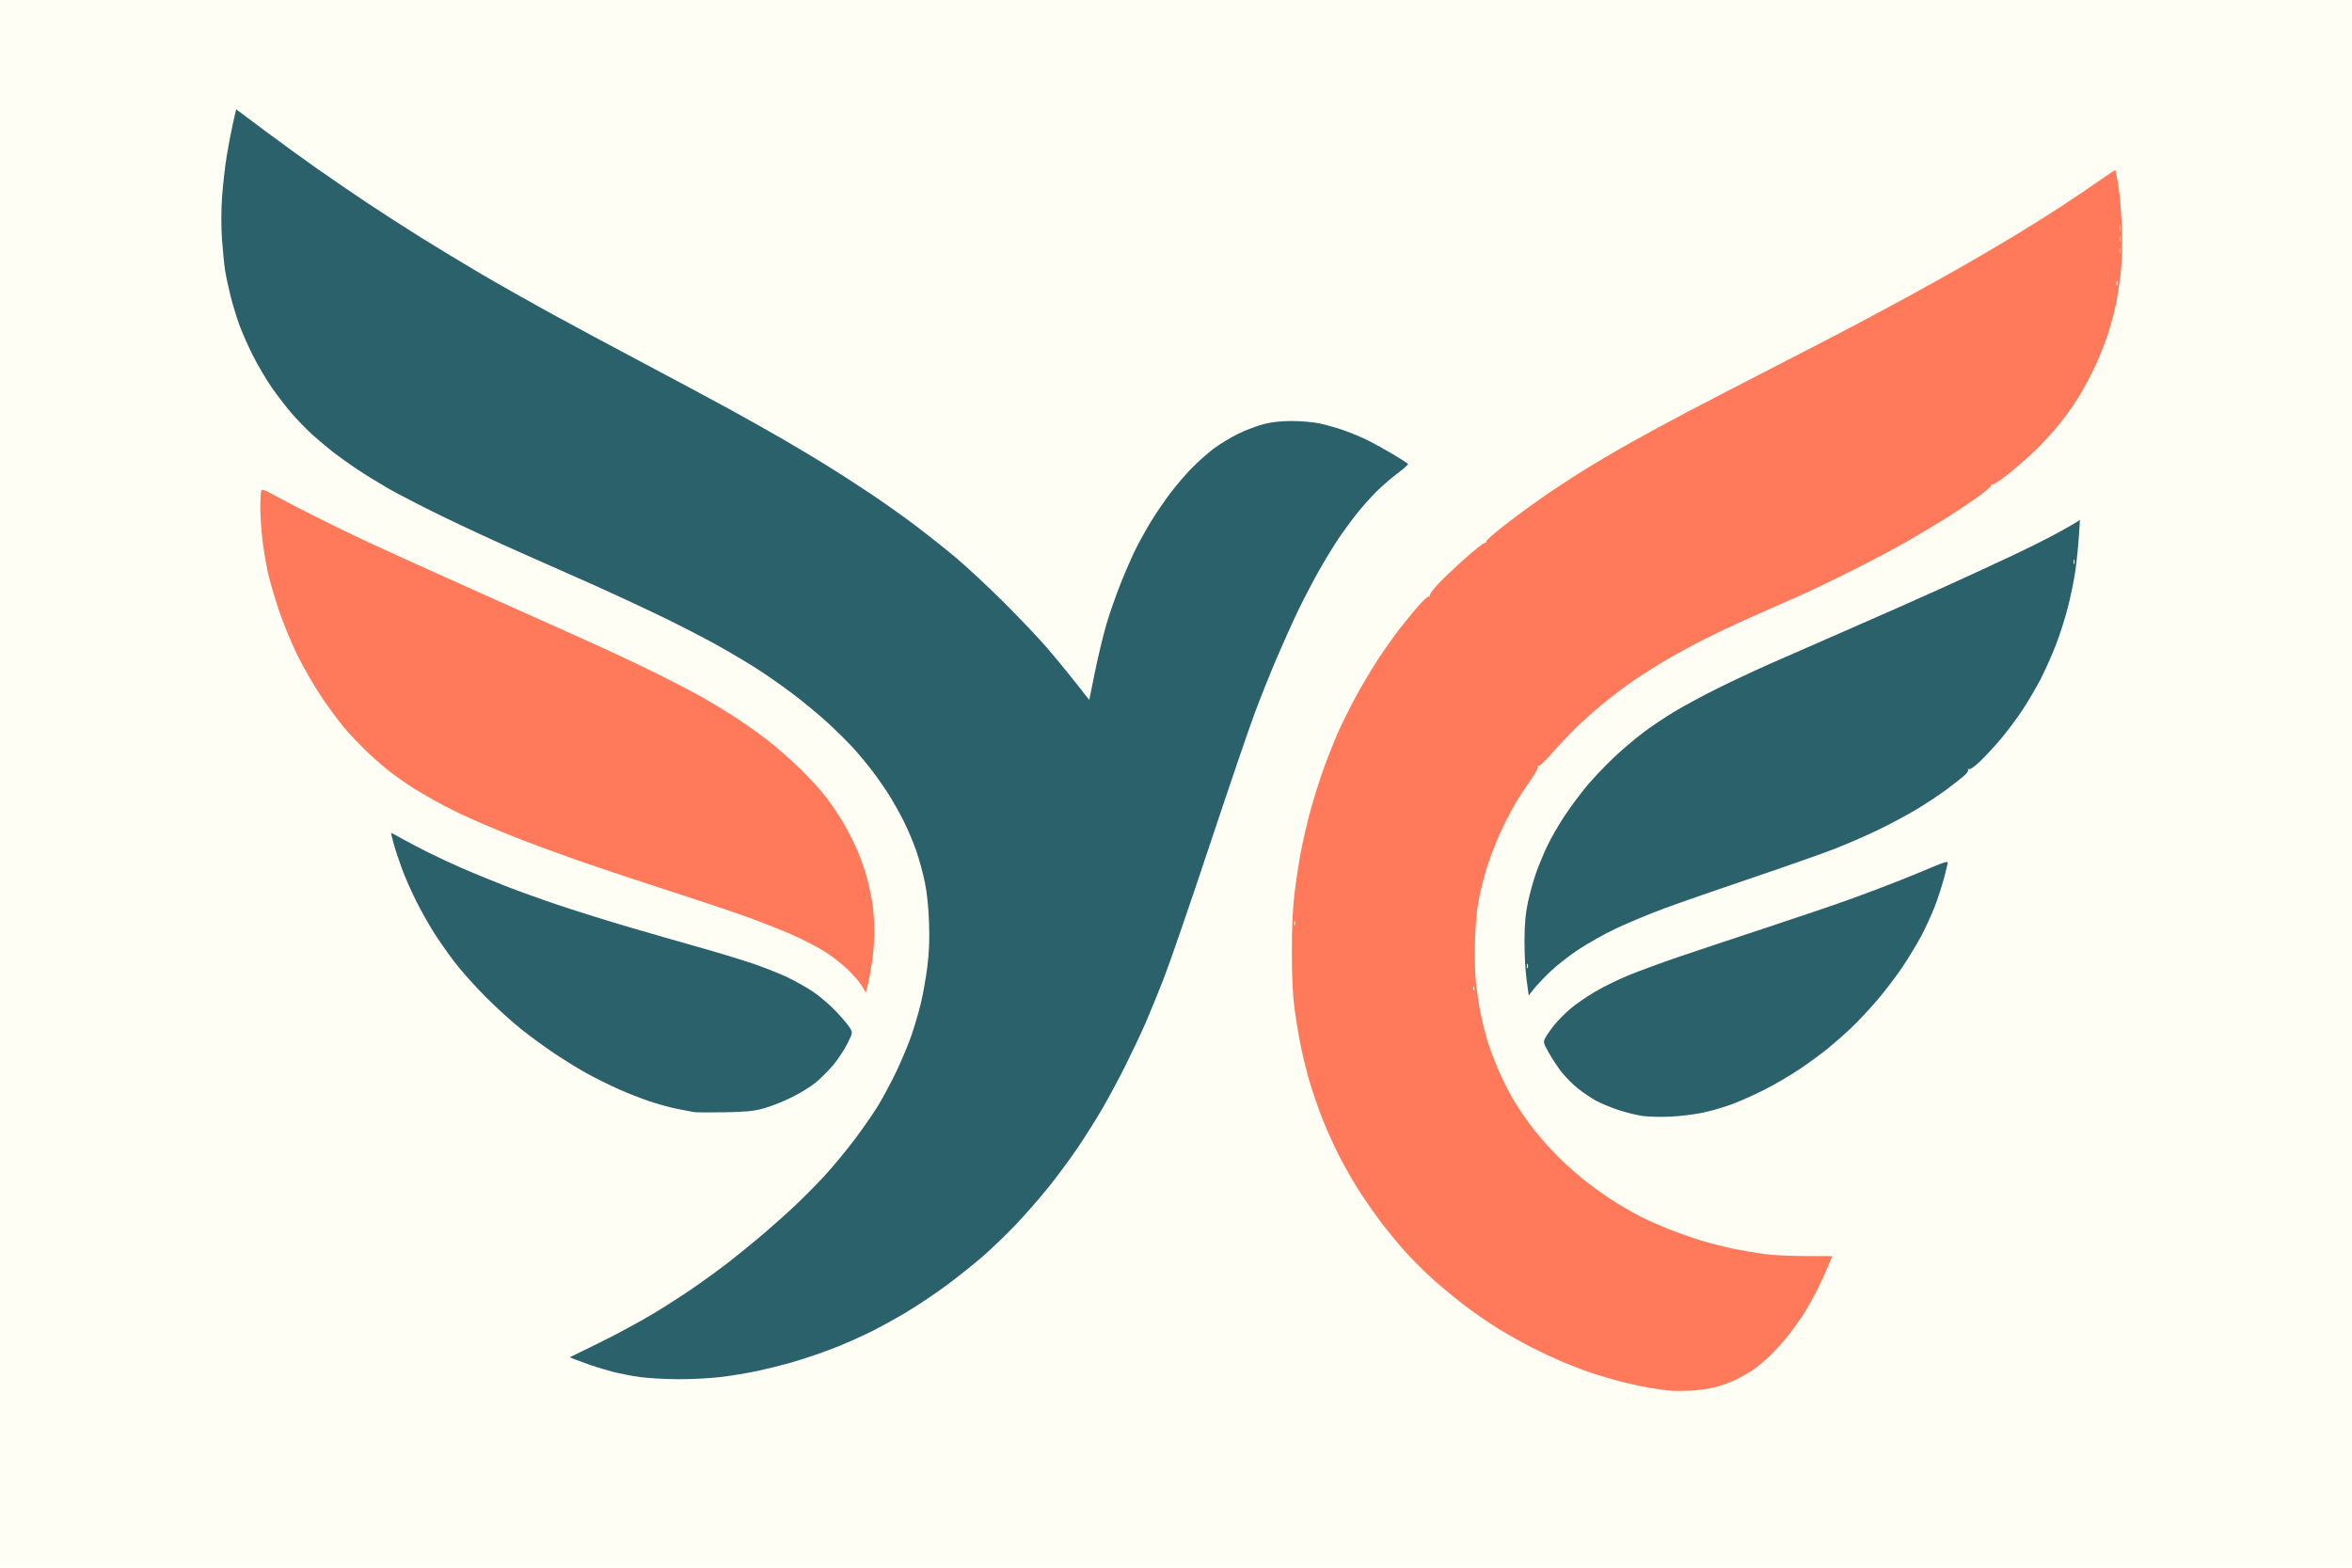
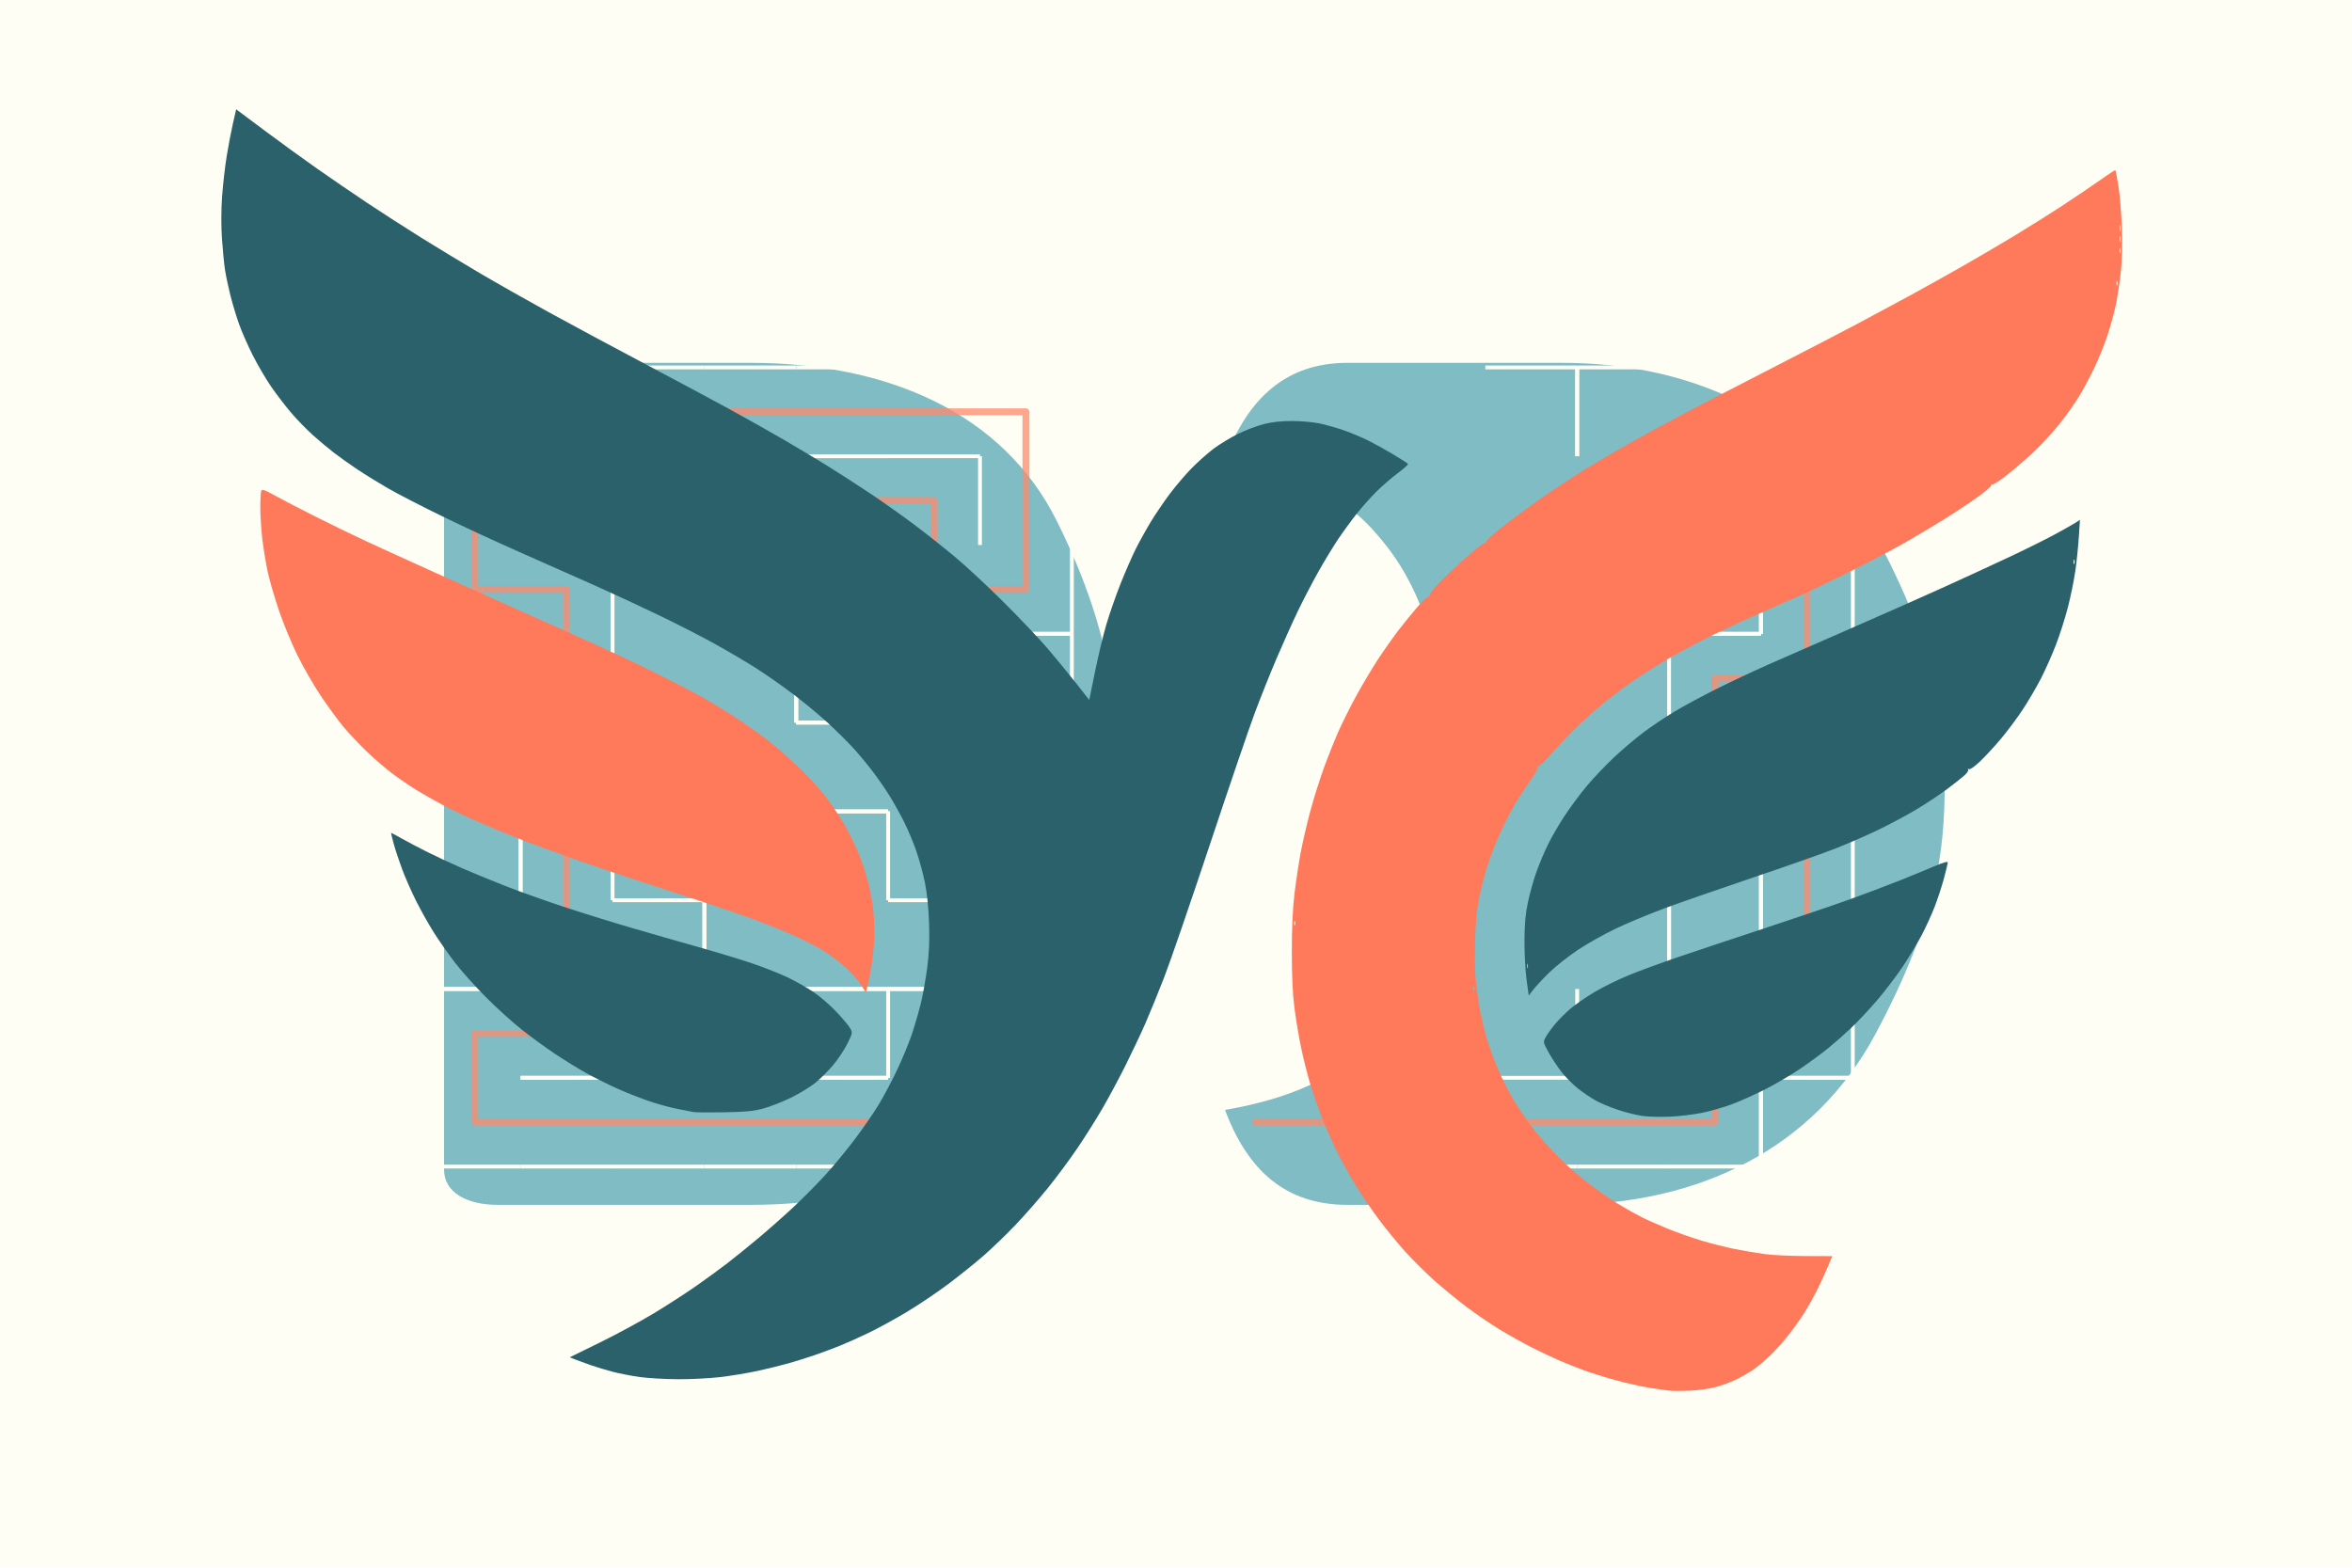
<svg xmlns="http://www.w3.org/2000/svg" width="1536" height="1024" viewBox="0 0 1536 1024">
  <rect width="1536" height="1024" fill="#fffef4" />
+   <g id="brain-maze-backdrop" opacity="0.88">
+     <path d="M 290,260 C 290,245 305,237 325,237 L 490,237 C 580,237 655,270 690,340 C 725,410 730,460 730,511 C 730,562 725,615 690,685 C 655,755 580,787 490,787 L 325,787 C 305,787 290,779 290,764 Z" fill="#6fb3bc" />
+     <path d="M 800,300 C 815,260 840,237 880,237 L 1020,237 C 1110,237 1185,275 1225,350 C 1265,425 1270,468 1270,512 C 1270,556 1265,600 1225,675 C 1185,750 1110,787 1020,787 L 880,787 C 840,787 815,765 800,725 C 840,718 875,705 900,675 C 935,635 945,580 945,512 C 945,444 935,390 900,350 C 875,320 840,307 800,300 Z" fill="#6fb3bc" />
+     <g id="d-maze">
+       <line x1="280" y1="240" x2="340" y2="240" stroke="#fffef4" stroke-width="2.5" />
+       <line x1="280" y1="298" x2="340" y2="298" stroke="#fffef4" stroke-width="2.5" />
+       <line x1="280" y1="240" x2="280" y2="298" stroke="#fffef4" stroke-width="2.5" />
+       <line x1="340" y1="240" x2="400" y2="240" stroke="#fffef4" stroke-width="2.5" />
+       <line x1="340" y1="298" x2="400" y2="298" stroke="#fffef4" stroke-width="2.5" />
+       <line x1="400" y1="240" x2="460" y2="240" stroke="#fffef4" stroke-width="2.5" />
+       <line x1="400" y1="298" x2="460" y2="298" stroke="#fffef4" stroke-width="2.5" />
+       <line x1="460" y1="240" x2="520" y2="240" stroke="#fffef4" stroke-width="2.5" />
+       <line x1="460" y1="298" x2="520" y2="298" stroke="#fffef4" stroke-width="2.5" />
+       <line x1="520" y1="240" x2="580" y2="240" stroke="#fffef4" stroke-width="2.5" />
+       <line x1="520" y1="298" x2="580" y2="298" stroke="#fffef4" stroke-width="2.5" />
+       <line x1="280" y1="298" x2="340" y2="298" stroke="#fffef4" stroke-width="2.5" />
+       <line x1="280" y1="298" x2="280" y2="356" stroke="#fffef4" stroke-width="2.5" />
+       <line x1="340" y1="298" x2="400" y2="298" stroke="#fffef4" stroke-width="2.5" />
+       <line x1="340" y1="356" x2="400" y2="356" stroke="#fffef4" stroke-width="2.5" />
+       <line x1="400" y1="298" x2="460" y2="298" stroke="#fffef4" stroke-width="2.5" />
+       <line x1="400" y1="356" x2="460" y2="356" stroke="#fffef4" stroke-width="2.5" />
+       <line x1="460" y1="298" x2="520" y2="298" stroke="#fffef4" stroke-width="2.5" />
+       <line x1="460" y1="356" x2="520" y2="356" stroke="#fffef4" stroke-width="2.5" />
+       <line x1="520" y1="298" x2="580" y2="298" stroke="#fffef4" stroke-width="2.5" />
+       <line x1="520" y1="356" x2="580" y2="356" stroke="#fffef4" stroke-width="2.5" />
+       <line x1="580" y1="298" x2="640" y2="298" stroke="#fffef4" stroke-width="2.5" />
+       <line x1="640" y1="298" x2="640" y2="356" stroke="#fffef4" stroke-width="2.5" />
+       <line x1="280" y1="414" x2="340" y2="414" stroke="#fffef4" stroke-width="2.5" />
+       <line x1="280" y1="356" x2="280" y2="414" stroke="#fffef4" stroke-width="2.5" />
+       <line x1="340" y1="356" x2="400" y2="356" stroke="#fffef4" stroke-width="2.5" />
+       <line x1="400" y1="356" x2="400" y2="414" stroke="#fffef4" stroke-width="2.5" />
+       <line x1="400" y1="356" x2="460" y2="356" stroke="#fffef4" stroke-width="2.5" />
+       <line x1="400" y1="356" x2="400" y2="414" stroke="#fffef4" stroke-width="2.5" />
+       <line x1="460" y1="356" x2="520" y2="356" stroke="#fffef4" stroke-width="2.5" />
+       <line x1="460" y1="414" x2="520" y2="414" stroke="#fffef4" stroke-width="2.5" />
+       <line x1="520" y1="356" x2="580" y2="356" stroke="#fffef4" stroke-width="2.5" />
+       <line x1="580" y1="356" x2="580" y2="414" stroke="#fffef4" stroke-width="2.5" />
+       <line x1="580" y1="414" x2="640" y2="414" stroke="#fffef4" stroke-width="2.5" />
+       <line x1="580" y1="356" x2="580" y2="414" stroke="#fffef4" stroke-width="2.5" />
+       <line x1="640" y1="414" x2="700" y2="414" stroke="#fffef4" stroke-width="2.5" />
+       <line x1="700" y1="356" x2="700" y2="414" stroke="#fffef4" stroke-width="2.5" />
+       <line x1="280" y1="414" x2="340" y2="414" stroke="#fffef4" stroke-width="2.5" />
+       <line x1="280" y1="414" x2="280" y2="472" stroke="#fffef4" stroke-width="2.5" />
+       <line x1="340" y1="414" x2="340" y2="472" stroke="#fffef4" stroke-width="2.5" />
+       <line x1="340" y1="414" x2="340" y2="472" stroke="#fffef4" stroke-width="2.5" />
+       <line x1="400" y1="414" x2="400" y2="472" stroke="#fffef4" stroke-width="2.5" />
+       <line x1="400" y1="414" x2="400" y2="472" stroke="#fffef4" stroke-width="2.5" />
+       <line x1="460" y1="414" x2="520" y2="414" stroke="#fffef4" stroke-width="2.5" />
+       <line x1="520" y1="414" x2="520" y2="472" stroke="#fffef4" stroke-width="2.5" />
+       <line x1="520" y1="472" x2="580" y2="472" stroke="#fffef4" stroke-width="2.5" />
+       <line x1="520" y1="414" x2="520" y2="472" stroke="#fffef4" stroke-width="2.5" />
+       <line x1="580" y1="414" x2="640" y2="414" stroke="#fffef4" stroke-width="2.5" />
+       <line x1="580" y1="472" x2="640" y2="472" stroke="#fffef4" stroke-width="2.5" />
+       <line x1="640" y1="414" x2="700" y2="414" stroke="#fffef4" stroke-width="2.5" />
+       <line x1="700" y1="414" x2="700" y2="472" stroke="#fffef4" stroke-width="2.5" />
+       <line x1="280" y1="472" x2="280" y2="530" stroke="#fffef4" stroke-width="2.5" />
+       <line x1="340" y1="472" x2="340" y2="530" stroke="#fffef4" stroke-width="2.5" />
+       <line x1="340" y1="472" x2="340" y2="530" stroke="#fffef4" stroke-width="2.5" />
+       <line x1="400" y1="472" x2="400" y2="530" stroke="#fffef4" stroke-width="2.5" />
+       <line x1="400" y1="472" x2="400" y2="530" stroke="#fffef4" stroke-width="2.5" />
+       <line x1="460" y1="472" x2="460" y2="530" stroke="#fffef4" stroke-width="2.5" />
+       <line x1="460" y1="530" x2="520" y2="530" stroke="#fffef4" stroke-width="2.5" />
+       <line x1="460" y1="472" x2="460" y2="530" stroke="#fffef4" stroke-width="2.5" />
+       <line x1="520" y1="472" x2="580" y2="472" stroke="#fffef4" stroke-width="2.5" />
+       <line x1="520" y1="530" x2="580" y2="530" stroke="#fffef4" stroke-width="2.5" />
+       <line x1="580" y1="472" x2="640" y2="472" stroke="#fffef4" stroke-width="2.5" />
+       <line x1="640" y1="472" x2="640" y2="530" stroke="#fffef4" stroke-width="2.5" />
+       <line x1="640" y1="530" x2="700" y2="530" stroke="#fffef4" stroke-width="2.5" />
+       <line x1="640" y1="472" x2="640" y2="530" stroke="#fffef4" stroke-width="2.5" />
+       <line x1="700" y1="472" x2="700" y2="530" stroke="#fffef4" stroke-width="2.5" />
+       <line x1="280" y1="530" x2="280" y2="588" stroke="#fffef4" stroke-width="2.5" />
+       <line x1="340" y1="530" x2="340" y2="588" stroke="#fffef4" stroke-width="2.5" />
+       <line x1="340" y1="530" x2="340" y2="588" stroke="#fffef4" stroke-width="2.5" />
+       <line x1="400" y1="530" x2="400" y2="588" stroke="#fffef4" stroke-width="2.5" />
+       <line x1="400" y1="588" x2="460" y2="588" stroke="#fffef4" stroke-width="2.5" />
+       <line x1="400" y1="530" x2="400" y2="588" stroke="#fffef4" stroke-width="2.5" />
+       <line x1="460" y1="530" x2="520" y2="530" stroke="#fffef4" stroke-width="2.5" />
+       <line x1="460" y1="588" x2="520" y2="588" stroke="#fffef4" stroke-width="2.5" />
+       <line x1="520" y1="530" x2="580" y2="530" stroke="#fffef4" stroke-width="2.5" />
+       <line x1="580" y1="530" x2="580" y2="588" stroke="#fffef4" stroke-width="2.5" />
+       <line x1="580" y1="588" x2="640" y2="588" stroke="#fffef4" stroke-width="2.5" />
+       <line x1="580" y1="530" x2="580" y2="588" stroke="#fffef4" stroke-width="2.5" />
+       <line x1="640" y1="530" x2="700" y2="530" stroke="#fffef4" stroke-width="2.5" />
+       <line x1="700" y1="530" x2="700" y2="588" stroke="#fffef4" stroke-width="2.5" />
+       <line x1="280" y1="646" x2="340" y2="646" stroke="#fffef4" stroke-width="2.5" />
+       <line x1="280" y1="588" x2="280" y2="646" stroke="#fffef4" stroke-width="2.5" />
+       <line x1="340" y1="646" x2="400" y2="646" stroke="#fffef4" stroke-width="2.5" />
+       <line x1="400" y1="588" x2="460" y2="588" stroke="#fffef4" stroke-width="2.5" />
+       <line x1="460" y1="588" x2="460" y2="646" stroke="#fffef4" stroke-width="2.5" />
+       <line x1="460" y1="588" x2="520" y2="588" stroke="#fffef4" stroke-width="2.5" />
+       <line x1="460" y1="588" x2="460" y2="646" stroke="#fffef4" stroke-width="2.5" />
+       <line x1="520" y1="646" x2="580" y2="646" stroke="#fffef4" stroke-width="2.5" />
+       <line x1="580" y1="588" x2="640" y2="588" stroke="#fffef4" stroke-width="2.5" />
+       <line x1="580" y1="646" x2="640" y2="646" stroke="#fffef4" stroke-width="2.5" />
+       <line x1="640" y1="588" x2="640" y2="646" stroke="#fffef4" stroke-width="2.5" />
+       <line x1="640" y1="588" x2="640" y2="646" stroke="#fffef4" stroke-width="2.5" />
+       <line x1="700" y1="588" x2="700" y2="646" stroke="#fffef4" stroke-width="2.5" />
+       <line x1="280" y1="646" x2="340" y2="646" stroke="#fffef4" stroke-width="2.5" />
+       <line x1="280" y1="646" x2="280" y2="704" stroke="#fffef4" stroke-width="2.5" />
+       <line x1="340" y1="646" x2="400" y2="646" stroke="#fffef4" stroke-width="2.5" />
+       <line x1="340" y1="704" x2="400" y2="704" stroke="#fffef4" stroke-width="2.5" />
+       <line x1="400" y1="704" x2="460" y2="704" stroke="#fffef4" stroke-width="2.5" />
+       <line x1="460" y1="646" x2="460" y2="704" stroke="#fffef4" stroke-width="2.5" />
+       <line x1="460" y1="704" x2="520" y2="704" stroke="#fffef4" stroke-width="2.5" />
+       <line x1="460" y1="646" x2="460" y2="704" stroke="#fffef4" stroke-width="2.5" />
+       <line x1="520" y1="646" x2="580" y2="646" stroke="#fffef4" stroke-width="2.5" />
+       <line x1="520" y1="704" x2="580" y2="704" stroke="#fffef4" stroke-width="2.5" />
+       <line x1="580" y1="646" x2="580" y2="704" stroke="#fffef4" stroke-width="2.5" />
+       <line x1="580" y1="646" x2="640" y2="646" stroke="#fffef4" stroke-width="2.5" />
+       <line x1="580" y1="646" x2="580" y2="704" stroke="#fffef4" stroke-width="2.5" />
+       <line x1="280" y1="762" x2="340" y2="762" stroke="#fffef4" stroke-width="2.5" />
+       <line x1="280" y1="704" x2="280" y2="762" stroke="#fffef4" stroke-width="2.5" />
+       <line x1="340" y1="704" x2="400" y2="704" stroke="#fffef4" stroke-width="2.5" />
+       <line x1="340" y1="762" x2="400" y2="762" stroke="#fffef4" stroke-width="2.5" />
+       <line x1="400" y1="704" x2="460" y2="704" stroke="#fffef4" stroke-width="2.5" />
+       <line x1="400" y1="762" x2="460" y2="762" stroke="#fffef4" stroke-width="2.5" />
+       <line x1="460" y1="704" x2="520" y2="704" stroke="#fffef4" stroke-width="2.5" />
+       <line x1="460" y1="762" x2="520" y2="762" stroke="#fffef4" stroke-width="2.5" />
+       <line x1="520" y1="704" x2="580" y2="704" stroke="#fffef4" stroke-width="2.5" />
+       <line x1="520" y1="762" x2="580" y2="762" stroke="#fffef4" stroke-width="2.5" />
+     </g>
+     <g id="c-maze">
+       <line x1="970" y1="240" x2="1030" y2="240" stroke="#fffef4" stroke-width="2.5" />
+       <line x1="1030" y1="240" x2="1030" y2="298" stroke="#fffef4" stroke-width="2.5" />
+       <line x1="1030" y1="240" x2="1090" y2="240" stroke="#fffef4" stroke-width="2.5" />
+       <line x1="1030" y1="240" x2="1030" y2="298" stroke="#fffef4" stroke-width="2.5" />
+       <line x1="1090" y1="240" x2="1150" y2="240" stroke="#fffef4" stroke-width="2.5" />
+       <line x1="1150" y1="240" x2="1150" y2="298" stroke="#fffef4" stroke-width="2.5" />
+       <line x1="1150" y1="240" x2="1210" y2="240" stroke="#fffef4" stroke-width="2.5" />
+       <line x1="1150" y1="240" x2="1150" y2="298" stroke="#fffef4" stroke-width="2.5" />
+       <line x1="1210" y1="240" x2="1210" y2="298" stroke="#fffef4" stroke-width="2.5" />
+       <line x1="1030" y1="356" x2="1090" y2="356" stroke="#fffef4" stroke-width="2.5" />
+       <line x1="1090" y1="298" x2="1090" y2="356" stroke="#fffef4" stroke-width="2.5" />
+       <line x1="1090" y1="298" x2="1090" y2="356" stroke="#fffef4" stroke-width="2.5" />
+       <line x1="1150" y1="298" x2="1150" y2="356" stroke="#fffef4" stroke-width="2.5" />
+       <line x1="1150" y1="298" x2="1150" y2="356" stroke="#fffef4" stroke-width="2.5" />
+       <line x1="1210" y1="298" x2="1210" y2="356" stroke="#fffef4" stroke-width="2.5" />
+       <line x1="1030" y1="356" x2="1090" y2="356" stroke="#fffef4" stroke-width="2.5" />
+       <line x1="1030" y1="356" x2="1030" y2="414" stroke="#fffef4" stroke-width="2.5" />
+       <line x1="1090" y1="414" x2="1150" y2="414" stroke="#fffef4" stroke-width="2.5" />
+       <line x1="1150" y1="356" x2="1150" y2="414" stroke="#fffef4" stroke-width="2.5" />
+       <line x1="1150" y1="356" x2="1150" y2="414" stroke="#fffef4" stroke-width="2.5" />
+       <line x1="1210" y1="356" x2="1210" y2="414" stroke="#fffef4" stroke-width="2.5" />
+       <line x1="1090" y1="414" x2="1150" y2="414" stroke="#fffef4" stroke-width="2.5" />
+       <line x1="1090" y1="414" x2="1090" y2="472" stroke="#fffef4" stroke-width="2.5" />
+       <line x1="1150" y1="472" x2="1210" y2="472" stroke="#fffef4" stroke-width="2.5" />
+       <line x1="1210" y1="414" x2="1210" y2="472" stroke="#fffef4" stroke-width="2.5" />
+       <line x1="1090" y1="530" x2="1150" y2="530" stroke="#fffef4" stroke-width="2.5" />
+       <line x1="1090" y1="472" x2="1090" y2="530" stroke="#fffef4" stroke-width="2.5" />
+       <line x1="1150" y1="472" x2="1210" y2="472" stroke="#fffef4" stroke-width="2.5" />
+       <line x1="1210" y1="472" x2="1210" y2="530" stroke="#fffef4" stroke-width="2.5" />
+       <line x1="1090" y1="530" x2="1150" y2="530" stroke="#fffef4" stroke-width="2.5" />
+       <line x1="1090" y1="530" x2="1090" y2="588" stroke="#fffef4" stroke-width="2.5" />
+       <line x1="1150" y1="530" x2="1150" y2="588" stroke="#fffef4" stroke-width="2.5" />
+       <line x1="1150" y1="530" x2="1150" y2="588" stroke="#fffef4" stroke-width="2.5" />
+       <line x1="1210" y1="530" x2="1210" y2="588" stroke="#fffef4" stroke-width="2.5" />
+       <line x1="1030" y1="588" x2="1090" y2="588" stroke="#fffef4" stroke-width="2.5" />
+       <line x1="1090" y1="588" x2="1090" y2="646" stroke="#fffef4" stroke-width="2.5" />
+       <line x1="1090" y1="588" x2="1090" y2="646" stroke="#fffef4" stroke-width="2.5" />
+       <line x1="1150" y1="588" x2="1150" y2="646" stroke="#fffef4" stroke-width="2.5" />
+       <line x1="1150" y1="588" x2="1150" y2="646" stroke="#fffef4" stroke-width="2.5" />
+       <line x1="1210" y1="588" x2="1210" y2="646" stroke="#fffef4" stroke-width="2.5" />
+       <line x1="1030" y1="646" x2="1030" y2="704" stroke="#fffef4" stroke-width="2.5" />
+       <line x1="1090" y1="646" x2="1090" y2="704" stroke="#fffef4" stroke-width="2.5" />
+       <line x1="1090" y1="646" x2="1090" y2="704" stroke="#fffef4" stroke-width="2.5" />
+       <line x1="1150" y1="704" x2="1210" y2="704" stroke="#fffef4" stroke-width="2.5" />
+       <line x1="1210" y1="646" x2="1210" y2="704" stroke="#fffef4" stroke-width="2.5" />
+       <line x1="970" y1="704" x2="1030" y2="704" stroke="#fffef4" stroke-width="2.5" />
+       <line x1="970" y1="762" x2="1030" y2="762" stroke="#fffef4" stroke-width="2.5" />
+       <line x1="1030" y1="762" x2="1090" y2="762" stroke="#fffef4" stroke-width="2.5" />
+       <line x1="1090" y1="762" x2="1150" y2="762" stroke="#fffef4" stroke-width="2.5" />
+       <line x1="1150" y1="704" x2="1150" y2="762" stroke="#fffef4" stroke-width="2.5" />
+       <line x1="1150" y1="704" x2="1210" y2="704" stroke="#fffef4" stroke-width="2.5" />
+       <line x1="1150" y1="762" x2="1210" y2="762" stroke="#fffef4" stroke-width="2.5" />
+       <line x1="1150" y1="704" x2="1150" y2="762" stroke="#fffef4" stroke-width="2.5" />
+       <line x1="1210" y1="704" x2="1210" y2="762" stroke="#fffef4" stroke-width="2.5" />
+     </g>
+     <g id="trails">
+       <path d="M 310.0,269.0 L 370.0,269.0 L 430.0,269.0 L 490.0,269.0 L 550.0,269.0 L 610.0,269.0 L 670.0,269.0 L 670.0,327.0 L 670.0,385.0 L 610.0,385.0 L 610.0,327.0 L 550.0,327.0 L 490.0,327.0 L 430.0,327.0 L 370.0,327.0 L 310.0,327.0 L 310.0,385.0 L 370.0,385.0 L 370.0,443.0 L 370.0,501.0 L 370.0,559.0 L 370.0,617.0 L 430.0,617.0 L 430.0,675.0 L 370.0,675.0 L 310.0,675.0 L 310.0,733.0 L 370.0,733.0 L 430.0,733.0 L 490.0,733.0 L 550.0,733.0 L 610.0,733.0 L 670.0,733.0" stroke="#ff795a" stroke-width="4.5" fill="none" stroke-linecap="round" stroke-linejoin="round" opacity="0.75" />
+       <path d="M 1180.0,269.0 L 1180.0,327.0 L 1180.0,385.0 L 1180.0,443.0 L 1120.0,443.0 L 1120.0,501.0 L 1180.0,501.0 L 1180.0,559.0 L 1180.0,617.0 L 1180.0,675.0 L 1120.0,675.0 L 1120.0,733.0 L 1060.0,733.0 L 1000.0,733.0 L 940.0,733.0 L 880.0,733.0 L 820.0,733.0" stroke="#ff795a" stroke-width="4.5" fill="none" stroke-linecap="round" stroke-linejoin="round" opacity="0.75" />
+     </g>
+   </g>
  <path d="M418 899.49c-5.225-.718-13.1-2.231-17.5-3.363s-11.15-3.164-15-4.516-8.453-3.037-10.229-3.745l-3.228-1.288 19.728-9.667c10.851-5.316 26.802-13.953 35.446-19.192 8.645-5.24 21.02-13.242 27.5-17.784s15.608-11.203 20.283-14.802 13.743-10.937 20.15-16.306c6.408-5.37 16.533-14.309 22.5-19.864 5.968-5.556 15.277-14.908 20.689-20.782 5.41-5.875 14.249-16.531 19.64-23.681 5.39-7.15 12.407-17.275 15.59-22.5 3.185-5.225 8.583-15.35 11.997-22.5s7.815-17.725 9.78-23.5c1.966-5.775 4.693-15.13 6.06-20.79 1.368-5.66 3.243-16.226 4.166-23.48 1.22-9.59 1.538-17.422 1.163-28.709-.33-9.917-1.292-19.408-2.665-26.286-1.181-5.921-3.737-15.33-5.679-20.91-1.942-5.578-5.569-14.201-8.06-19.161s-6.704-12.525-9.363-16.812c-2.658-4.286-7.669-11.519-11.135-16.072-3.466-4.554-9.183-11.43-12.705-15.28-3.521-3.85-10.953-11.203-16.515-16.34s-15.963-13.745-23.113-19.128c-7.15-5.382-17.95-12.924-24-16.758-6.05-3.835-17.724-10.717-25.942-15.293s-24.419-12.908-36-18.516c-11.582-5.607-31.183-14.72-43.558-20.251a12701 12701 0 0 0-49-21.737c-14.575-6.424-37.3-16.951-50.5-23.393s-28.95-14.568-35-18.058-15.05-9.041-20-12.337-11.925-8.258-15.5-11.026-9.722-7.914-13.659-11.435-10.237-9.993-14-14.382-9.69-12.112-13.174-17.163c-3.483-5.05-8.944-14.361-12.136-20.69s-7.235-15.555-8.984-20.5c-1.75-4.946-4.257-13.268-5.571-18.493s-2.888-12.65-3.495-16.5-1.516-13.075-2.019-20.5c-.575-8.504-.548-18.68.074-27.5.543-7.7 1.892-19.584 2.998-26.41 1.106-6.825 2.956-16.522 4.11-21.55l2.1-9.14 18.135 13.562c9.974 7.46 25.556 18.769 34.628 25.132s23.918 16.519 32.993 22.567 24.825 16.188 35 22.534 27.348 16.748 38.162 23.116 31.063 17.845 45 25.505c13.936 7.66 41.313 22.379 60.838 32.708s44.95 23.945 56.5 30.258c11.55 6.314 27.969 15.54 36.487 20.505 8.517 4.964 21.338 12.652 28.49 17.084 7.153 4.432 19.76 12.574 28.017 18.094s21.086 14.604 28.51 20.189c7.422 5.585 19.346 15.02 26.496 20.968s21.589 19.378 32.087 29.846c10.497 10.468 23.327 23.991 28.51 30.052 5.185 6.06 13.438 16.117 18.343 22.346l8.916 11.327 3.726-18.347c2.05-10.09 5.381-23.971 7.404-30.846s6.168-18.8 9.214-26.5 7.57-18.05 10.054-23 6.981-13.048 9.995-17.995 8.564-13.1 12.335-18.117 10.133-12.464 14.136-16.548c4.004-4.085 10.43-9.805 14.28-12.712s11.05-7.28 16-9.717 12.56-5.326 16.91-6.42c5.37-1.352 11.244-1.991 18.292-1.991 5.71 0 13.776.701 17.924 1.558 4.149.857 11.442 2.933 16.208 4.615 4.766 1.681 11.816 4.635 15.666 6.564 3.85 1.928 11.175 5.99 16.277 9.024 5.103 3.035 9.482 5.85 9.732 6.254.25.405-2.723 3.1-6.607 5.988s-10.083 8.232-13.774 11.874c-3.692 3.643-9.559 10.207-13.039 14.588s-8.972 11.9-12.205 16.708c-3.234 4.809-9.11 14.5-13.057 21.535s-10.005 18.7-13.462 25.92-9.62 20.945-13.7 30.5c-4.078 9.554-10.446 25.472-14.152 35.372s-16.983 48.825-29.507 86.5c-12.523 37.675-25.92 76.6-29.77 86.5-3.852 9.9-9.362 23.4-12.246 30s-8.733 18.975-12.998 27.5-11.023 21.125-15.016 28-11.212 18.35-16.04 25.5c-4.83 7.15-13.479 18.85-19.221 26s-15.446 18.234-21.562 24.632-15.562 15.498-20.988 20.224-15.763 13.016-22.97 18.423c-7.208 5.408-19.313 13.56-26.9 18.118s-18.78 10.693-24.873 13.636c-6.092 2.943-14.642 6.78-19 8.528-4.357 1.747-11.747 4.49-16.422 6.096s-12.452 4.038-17.282 5.406-13.968 3.607-20.306 4.977-17.234 3.16-24.212 3.976-19.44 1.438-27.694 1.381-19.281-.69-24.506-1.408m654.618-170.559c-3.786-.523-10.986-2.322-16-3.997-5.015-1.675-11.593-4.434-14.618-6.13-3.025-1.697-8.125-5.143-11.333-7.658s-7.994-7.289-10.634-10.61-6.5-9.13-8.577-12.91c-3.769-6.861-3.773-6.882-2.039-10.102.956-1.775 3.646-5.553 5.978-8.396s6.91-7.447 10.173-10.231c3.262-2.785 10.337-7.684 15.722-10.887s15.392-8.128 22.239-10.943c6.847-2.816 21.566-8.222 32.71-12.015s36.911-12.383 57.261-19.09c20.35-6.706 45.1-15.115 55-18.685s24.525-9.104 32.5-12.297 18.213-7.402 22.75-9.355c5.173-2.225 8.25-3.097 8.248-2.337 0 .667-1.113 5.356-2.47 10.422-1.358 5.065-4.082 13.39-6.054 18.5s-5.834 13.565-8.581 18.79c-2.748 5.225-8.375 14.537-12.506 20.692-4.132 6.156-11.695 16.056-16.809 22-5.113 5.945-12.625 13.958-16.692 17.808s-10.852 9.818-15.076 13.261c-4.225 3.444-12.547 9.544-18.495 13.556s-16.215 10.03-22.815 13.375-16.295 7.68-21.543 9.634c-5.25 1.953-14.024 4.465-19.5 5.58s-14.907 2.242-20.957 2.503c-6.05.26-14.097.045-17.882-.478 M453 726.38c-1.375-.257-6.1-1.17-10.5-2.027s-12.5-3.058-18-4.891-14.95-5.545-21-8.247-15.263-7.287-20.473-10.187-14.496-8.618-20.637-12.707-16.053-11.325-22.028-16.079-16.487-14.304-23.362-21.224-15.95-17.096-20.167-22.615-10.354-14.3-13.639-19.513c-3.284-5.213-8.44-14.409-11.456-20.434s-7.09-15.25-9.051-20.501c-1.962-5.25-4.465-12.788-5.563-16.75S255.28 544 255.468 544s3.196 1.621 6.686 3.602c3.49 1.982 11.071 5.975 16.846 8.875s15.9 7.63 22.5 10.51c6.6 2.882 19.2 8.066 28 11.52s25.45 9.426 37 13.27c11.55 3.845 31.8 10.154 45 14.021s33.675 9.75 45.5 13.071c11.825 3.323 27.575 8.122 35 10.665s17.57 6.577 22.543 8.963c4.974 2.386 12.433 6.605 16.574 9.375s10.873 8.569 14.957 12.885c4.084 4.317 8.19 9.204 9.123 10.86 1.668 2.961 1.636 3.137-1.875 10.194-1.965 3.95-6.12 10.213-9.232 13.92-3.113 3.705-8.344 8.917-11.625 11.58-3.28 2.663-10.465 7.036-15.965 9.718-5.5 2.681-13.6 5.848-18 7.037-6.447 1.742-11.398 2.222-25.5 2.471-9.625.17-18.625.1-20-.158m543.93-86.493c-.787-5.712-1.392-17.136-1.345-25.386.065-11.341.615-17.485 2.257-25.188 1.194-5.604 3.562-14.154 5.262-19 1.7-4.847 5.027-12.862 7.391-17.812 2.365-4.95 7.415-13.725 11.221-19.5s10.372-14.613 14.59-19.641c4.22-5.028 12.049-13.284 17.4-18.348s14.036-12.453 19.302-16.42c5.265-3.966 14.505-10.172 20.533-13.791 6.027-3.62 18.307-10.25 27.288-14.736 8.98-4.485 24.506-11.782 34.5-16.215s33.471-14.72 52.171-22.859 45.925-20.198 60.5-26.798 35.05-16.037 45.5-20.972 23.627-11.503 29.283-14.595 11.466-6.397 12.912-7.344l2.628-1.723-.705 10.971c-.388 6.034-1.393 15.916-2.234 21.96s-3.032 16.845-4.87 24c-1.837 7.156-5.396 18.319-7.907 24.806-2.51 6.487-6.914 16.367-9.784 21.955s-8.199 14.68-11.84 20.205-10.024 14.095-14.184 19.045-10.313 11.616-13.674 14.814c-3.626 3.45-6.582 5.521-7.272 5.095-.66-.407-.894-.285-.543.283.34.551-.603 2.139-2.096 3.529s-6.764 5.558-11.714 9.263-14.273 9.86-20.717 13.678c-6.445 3.818-17.695 9.8-25 13.293-7.306 3.493-19.684 8.864-27.508 11.935s-32.348 11.704-54.5 19.183c-22.151 7.479-48.15 16.534-57.775 20.122s-23.556 9.411-30.957 12.94-18.457 9.748-24.568 13.817-14.494 10.696-18.63 14.724c-4.134 4.028-8.86 9.073-10.501 11.21l-2.984 3.887zm.732-10.136c-.277-.687-.504-.125-.504 1.25s.227 1.938.504 1.25c.278-.687.278-1.812 0-2.5m357-264c-.277-.687-.504-.125-.504 1.25s.227 1.938.504 1.25c.278-.687.278-1.812 0-2.5" fill="#2a616a" />
  <path d="M1090.5 908.386c-2.2-.224-8.275-1.091-13.5-1.927-5.225-.835-15.125-3.068-22-4.962s-16.1-4.767-20.5-6.385-11.6-4.491-16-6.386-12.5-5.716-18-8.49-14.914-8.034-20.92-11.688c-6.005-3.653-15.905-10.405-22-15.003-6.094-4.599-15.66-12.454-21.256-17.456-5.597-5.003-14.106-13.482-18.91-18.842-4.802-5.361-12.425-14.697-16.94-20.747-4.514-6.05-11.16-15.78-14.768-21.621-3.608-5.842-9.01-15.517-12.004-21.5s-7.5-16.054-10.013-22.379-6.128-16.675-8.033-23-4.617-17.125-6.027-24-3.327-18.35-4.26-25.5c-1.17-8.972-1.702-20.282-1.716-36.5-.013-16.019.527-28.116 1.697-38 .944-7.975 2.823-20.375 4.176-27.556 1.352-7.18 4.302-19.78 6.556-27.997 2.253-8.218 6.255-20.793 8.893-27.945 2.638-7.15 6.858-17.638 9.377-23.305s7.774-16.128 11.676-23.248 10.277-17.784 14.165-23.698c3.888-5.913 10.02-14.576 13.626-19.251s9.217-11.536 12.469-15.247c3.252-3.71 6.387-6.454 6.967-6.095.597.368.76.176.378-.443-.372-.602 2.07-4.032 5.429-7.622 3.357-3.59 11.307-11.154 17.665-16.81s12.165-10.221 12.905-10.146 1.108-.249.817-.72c-.292-.472 4.325-4.704 10.26-9.405s17.091-12.96 24.791-18.356c7.7-5.395 20.525-13.87 28.5-18.834s22.15-13.302 31.5-18.53c9.35-5.227 26-14.236 37-20.02 11-5.782 36.875-19.18 57.5-29.773s44.7-23.085 53.5-27.76a4557 4557 0 0 0 33.5-18.025c9.625-5.239 25.375-14.028 35-19.53s24.7-14.35 33.5-19.662c8.8-5.31 22.703-14.04 30.896-19.397 8.193-5.358 19.362-12.908 24.82-16.779 5.46-3.87 10.074-6.882 10.254-6.692s1.073 4.846 1.985 10.346 1.92 17.68 2.241 27.065c.356 10.435.123 21.508-.602 28.5-.651 6.29-2.082 15.87-3.18 21.292-1.097 5.42-3.585 14.646-5.528 20.5s-5.732 15.276-8.42 20.938c-2.687 5.663-7.24 14.19-10.115 18.951-2.875 4.76-8.711 12.986-12.968 18.279-4.258 5.292-11.617 13.291-16.353 17.775s-12.465 11.2-17.172 14.926-9.171 6.714-9.92 6.642c-.747-.073-1.265.304-1.149.838s-3.788 3.869-8.676 7.41c-4.887 3.542-14.71 10.057-21.826 14.479-7.117 4.42-18.418 11.176-25.113 15.012-6.696 3.835-21.849 11.856-33.674 17.823s-27.575 13.554-35 16.86-21.375 9.481-31 13.723c-9.625 4.241-24.025 11.013-32 15.047s-19.838 10.51-26.363 14.391-16.144 10.042-21.377 13.691-13.62 10.03-18.638 14.18c-5.017 4.15-12.656 10.951-16.975 15.112s-11.464 11.72-15.878 16.796c-4.413 5.077-8.486 8.945-9.05 8.596-.573-.354-.727-.149-.35.462.373.604-1.97 4.836-5.206 9.405s-7.822 11.663-10.189 15.764-6.22 11.555-8.56 16.565c-2.34 5.009-5.88 13.772-7.864 19.473-1.985 5.701-4.754 15.797-6.155 22.435-1.933 9.164-2.68 16.295-3.1 29.615-.336 10.642-.095 21.66.612 28 .641 5.75 1.863 14.055 2.716 18.455.852 4.4 2.637 11.918 3.967 16.707 1.329 4.789 4.638 13.949 7.352 20.355s7.414 15.799 10.442 20.873 8.763 13.464 12.745 18.645 11.549 13.695 16.815 18.92 14.119 12.964 19.672 17.197c5.552 4.234 14.098 10.134 18.99 13.113s11.73 6.845 15.196 8.593c3.467 1.748 11.117 5.15 17 7.56 5.884 2.409 15.873 5.944 22.198 7.855s16.225 4.408 22 5.549c5.775 1.14 14.55 2.625 19.5 3.298 4.95.674 16.898 1.25 26.55 1.28l17.55.055-3.16 7.5c-1.74 4.125-4.855 10.861-6.924 14.97-2.07 4.107-5.59 10.407-7.824 14-2.233 3.591-6.849 10.13-10.256 14.53s-9.06 10.726-12.565 14.057c-3.504 3.332-8.396 7.435-10.871 9.117s-7.36 4.5-10.856 6.261c-3.496 1.76-9.734 4.065-13.862 5.12-4.128 1.057-11.618 2.104-16.644 2.33-5.026.224-10.938.225-13.138 0z M962.683 644.813c-.32-.798-.556-.561-.604.604-.043 1.054.193 1.644.525 1.312s.368-1.195.08-1.917m-117.02-43.063c-.278-.687-.505-.125-.505 1.25s.227 1.938.504 1.25c.278-.687.278-1.812 0-2.5m537-418c-.278-.687-.505-.125-.505 1.25s.227 1.938.504 1.25c.278-.687.278-1.812 0-2.5m2.03-21.481c-.254-.973-.478-.419-.498 1.231s.187 2.446.46 1.769c.275-.677.292-2.027.038-3m0-8.019c-.251-.962-.457-.175-.457 1.75s.205 2.713.457 1.75c.252-.962.252-2.537 0-3.5m0-7c-.251-.962-.457-.175-.457 1.75s.205 2.713.457 1.75c.252-.962.252-2.537 0-3.5 M562.737 643.814c-1.467-2.503-5.994-7.648-10.06-11.433-4.066-3.784-11.169-9.118-15.785-11.851s-13.342-7.181-19.392-9.883c-6.05-2.703-18.65-7.706-28-11.118s-34.1-11.723-55-18.468-47.9-15.786-60-20.093c-12.1-4.306-27.175-9.837-33.5-12.291s-18.025-7.244-26-10.644-19.225-8.69-25-11.756c-5.775-3.065-14.011-7.75-18.303-10.409-4.291-2.66-11.266-7.428-15.5-10.597-4.233-3.17-11.687-9.59-16.564-14.267s-11.778-11.99-15.335-16.252c-3.556-4.26-10.266-13.437-14.91-20.39-4.643-6.954-11.55-18.992-15.346-26.753-3.797-7.76-9.183-20.874-11.97-29.143-2.786-8.269-6-19.294-7.14-24.5s-2.717-14.624-3.503-20.928S170 337.208 170 331.87c0-5.339.267-10.401.592-11.25.487-1.269 2.047-.74 8.75 2.964 4.487 2.48 16.15 8.543 25.92 13.474 9.77 4.93 24.62 12.158 33 16.06 8.38 3.903 29.188 13.398 46.238 21.1s42.925 19.305 57.5 25.784 36.625 16.383 49 22.01 30.847 14.409 41.05 19.514c10.201 5.106 23.026 11.855 28.5 14.999 5.472 3.143 14.399 8.616 19.836 12.162 5.438 3.545 14.433 9.89 19.99 14.098 5.558 4.209 15.4 12.794 21.872 19.08 6.472 6.284 14.633 15.298 18.135 20.03s8.47 12.251 11.042 16.708c2.57 4.457 6.46 12.246 8.643 17.31s5.05 13.362 6.369 18.441c1.32 5.08 2.886 12.736 3.481 17.013S571 603.442 571 608.694s-.685 14.107-1.521 19.678c-.837 5.57-2.096 12.348-2.799 15.06l-1.276 4.933z" fill="#ff795a" />
</svg>
